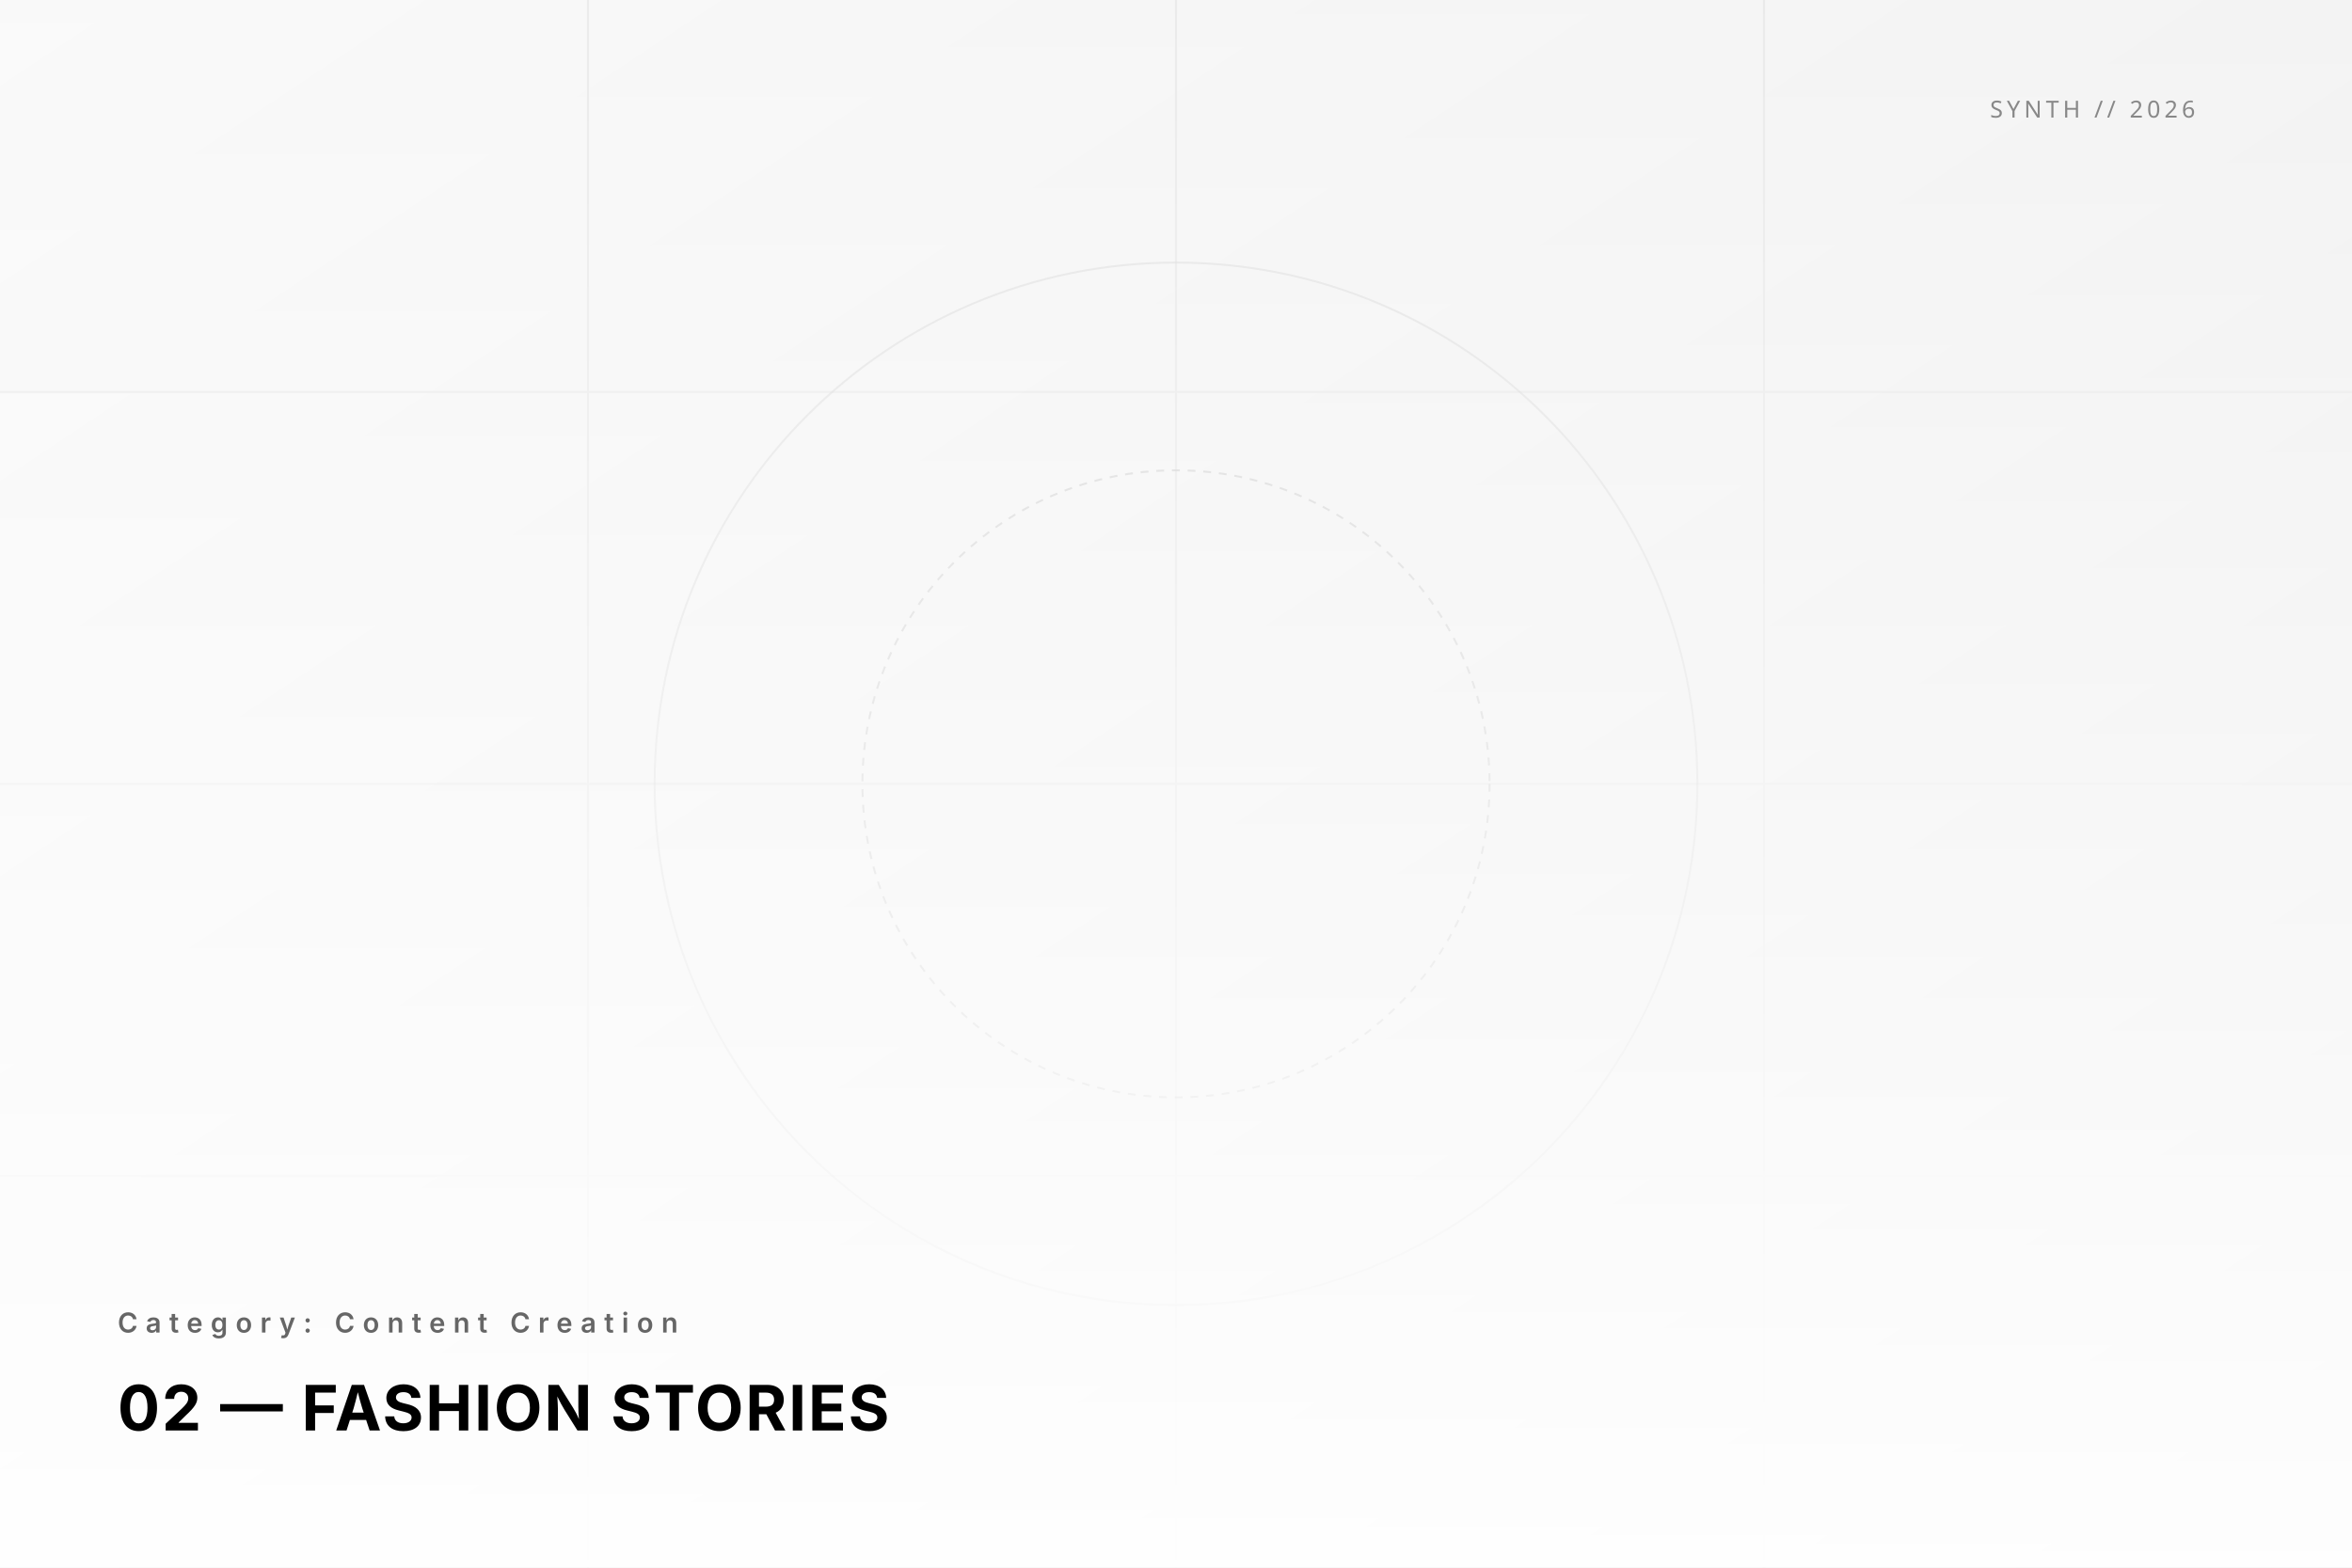
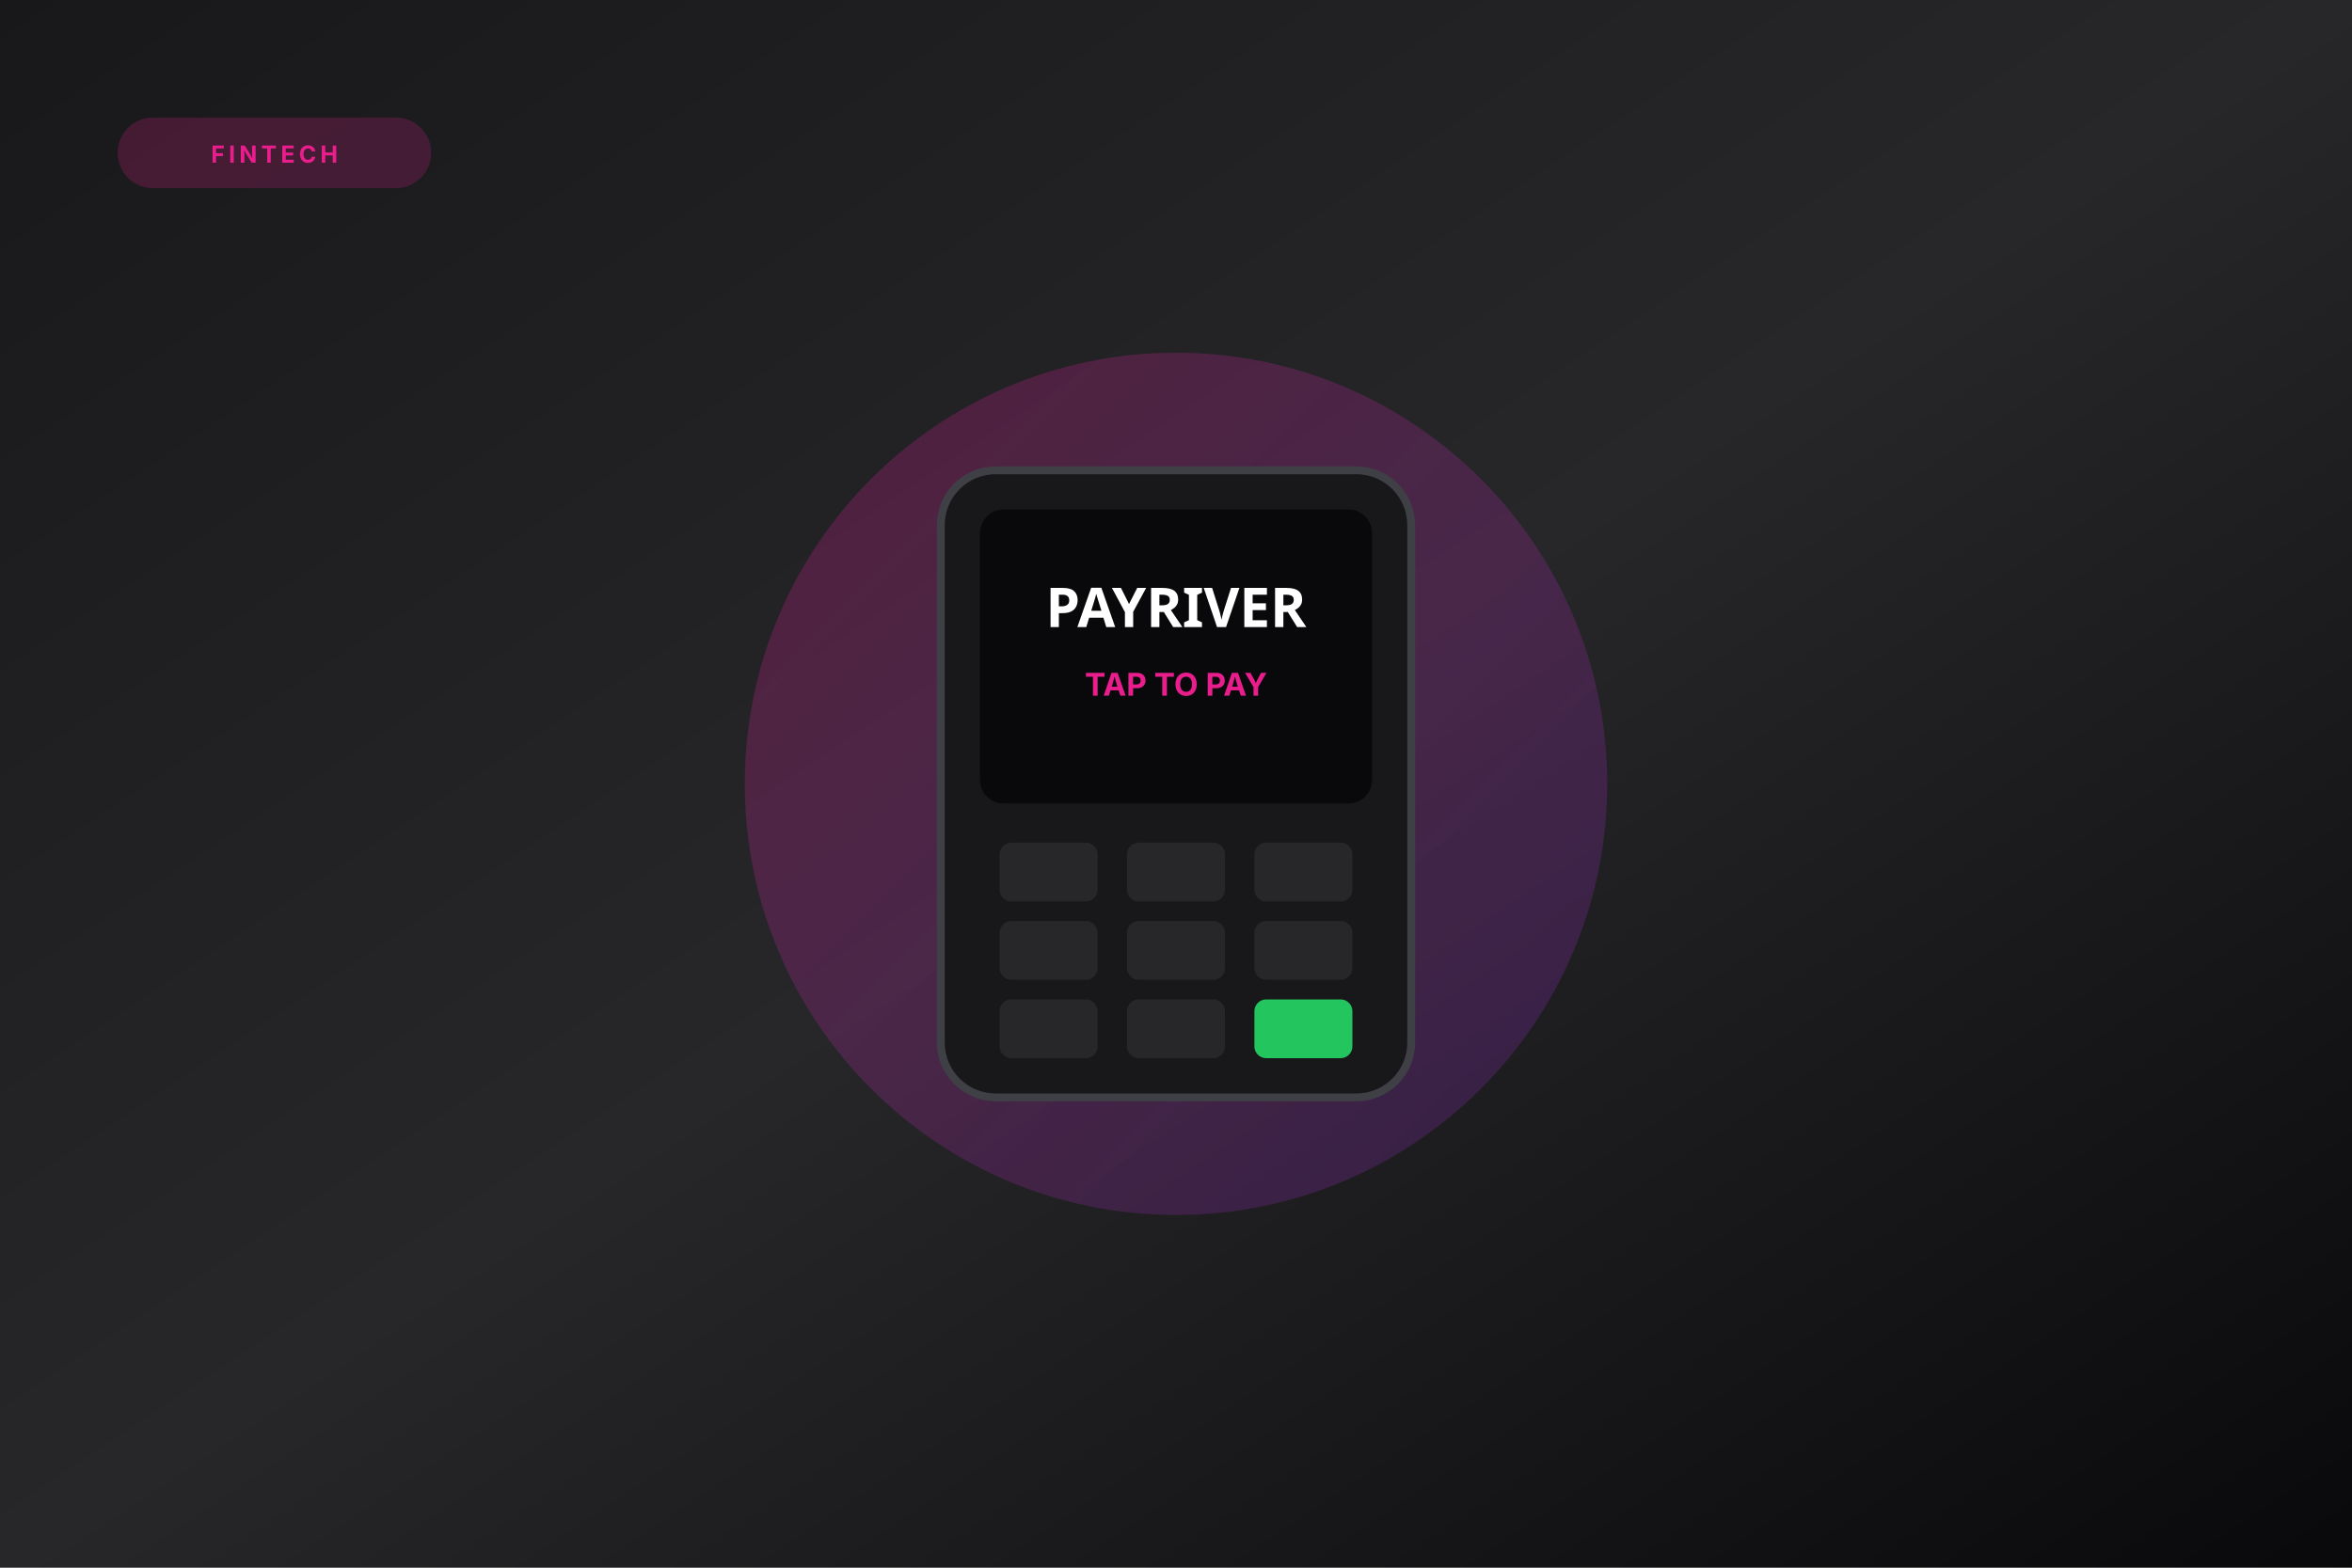
<svg xmlns="http://www.w3.org/2000/svg" viewBox="0 0 1200 800" width="100%" height="100%">
  <defs>
-     <linearGradient id="grad" x1="0%" y1="0%" x2="100%" y2="100%">
-       <stop offset="0%" stop-color="#f8f8f8" />
-       <stop offset="50%" stop-color="#f0f0f0" />
-       <stop offset="100%" stop-color="#e6e6e6" />
+     <linearGradient id="bg2" x1="0%" y1="0%" x2="100%" y2="100%">
+       <stop offset="0%" stop-color="#18181b" />
+       <stop offset="50%" stop-color="#27272a" />
+       <stop offset="100%" stop-color="#09090b" />
    </linearGradient>
-     <linearGradient id="overlay" x1="0%" y1="100%" x2="0%" y2="0%">
-       <stop offset="0%" stop-color="#ffffff" stop-opacity="0.95" />
-       <stop offset="100%" stop-color="#ffffff" stop-opacity="0.2" />
+     <linearGradient id="accent2" x1="0%" y1="0%" x2="100%" y2="100%">
+       <stop offset="0%" stop-color="#e91e8c" />
+       <stop offset="100%" stop-color="#7b2fbe" />
    </linearGradient>
  </defs>
-   <rect width="1200" height="800" fill="url(#grad)" />
-   <g stroke="#e2e2e2" stroke-width="1" opacity="0.8">
-     <line x1="0" y1="200" x2="1200" y2="200" />
-     <line x1="0" y1="400" x2="1200" y2="400" />
-     <line x1="0" y1="600" x2="1200" y2="600" />
-     <line x1="300" y1="0" x2="300" y2="800" />
-     <line x1="600" y1="0" x2="600" y2="800" />
-     <line x1="900" y1="0" x2="900" y2="800" />
+   <rect width="1200" height="800" fill="url(#bg2)" />
+   <g transform="translate(600, 400)">
+     <circle cx="0" cy="0" r="220" fill="url(#accent2)" opacity="0.25" />
+     <rect x="-120" y="-160" width="240" height="320" rx="28" fill="#18181b" stroke="#3f3f46" stroke-width="4" />
+     <rect x="-100" y="-140" width="200" height="150" rx="12" fill="#09090b" />
+     <text x="0" y="-80" fill="#ffffff" font-family="Space Grotesk, sans-serif" font-size="28" font-weight="800" text-anchor="middle">PAYRIVER</text>
+     <text x="0" y="-45" fill="#e91e8c" font-family="Inter, sans-serif" font-size="16" font-weight="700" text-anchor="middle">TAP TO PAY</text>
+     <rect x="-90" y="30" width="50" height="30" rx="6" fill="#27272a" />
+     <rect x="-25" y="30" width="50" height="30" rx="6" fill="#27272a" />
+     <rect x="40" y="30" width="50" height="30" rx="6" fill="#27272a" />
+     <rect x="-90" y="70" width="50" height="30" rx="6" fill="#27272a" />
+     <rect x="-25" y="70" width="50" height="30" rx="6" fill="#27272a" />
+     <rect x="40" y="70" width="50" height="30" rx="6" fill="#27272a" />
+     <rect x="-90" y="110" width="50" height="30" rx="6" fill="#27272a" />
+     <rect x="-25" y="110" width="50" height="30" rx="6" fill="#27272a" />
+     <rect x="40" y="110" width="50" height="30" rx="6" fill="#22c55e" />
  </g>
-   <circle cx="600" cy="400" r="266" stroke="#cccccc" stroke-width="1" fill="none" opacity="0.5" />
-   <circle cx="600" cy="400" r="160" stroke="#bbbbbb" stroke-dasharray="4 4" stroke-width="1" fill="none" opacity="0.6" />
-   <rect width="1200" height="800" fill="url(#overlay)" />
-   <g font-family="system-ui, -apple-system, sans-serif" text-anchor="start">
-     <text x="60" y="680" fill="#666666" font-size="14" font-weight="600" letter-spacing="4" text-transform="uppercase">Category: Content Creation</text>
-     <text x="60" y="730" fill="#000000" font-size="32" font-weight="700" letter-spacing="1">02 — FASHION STORIES</text>
-   </g>
-   <g transform="translate(1120, 60)" font-family="sans-serif" text-anchor="end">
-     <text x="0" y="0" fill="#888888" font-size="12" letter-spacing="2">SYNTH // 2026</text>
-   </g>
+   <rect x="60" y="60" width="160" height="36" rx="18" fill="#e91e8c" opacity="0.2" />
+   <text x="140" y="83" fill="#e91e8c" font-family="Inter, sans-serif" font-size="12" font-weight="700" text-anchor="middle" letter-spacing="2">FINTECH</text>
</svg>
